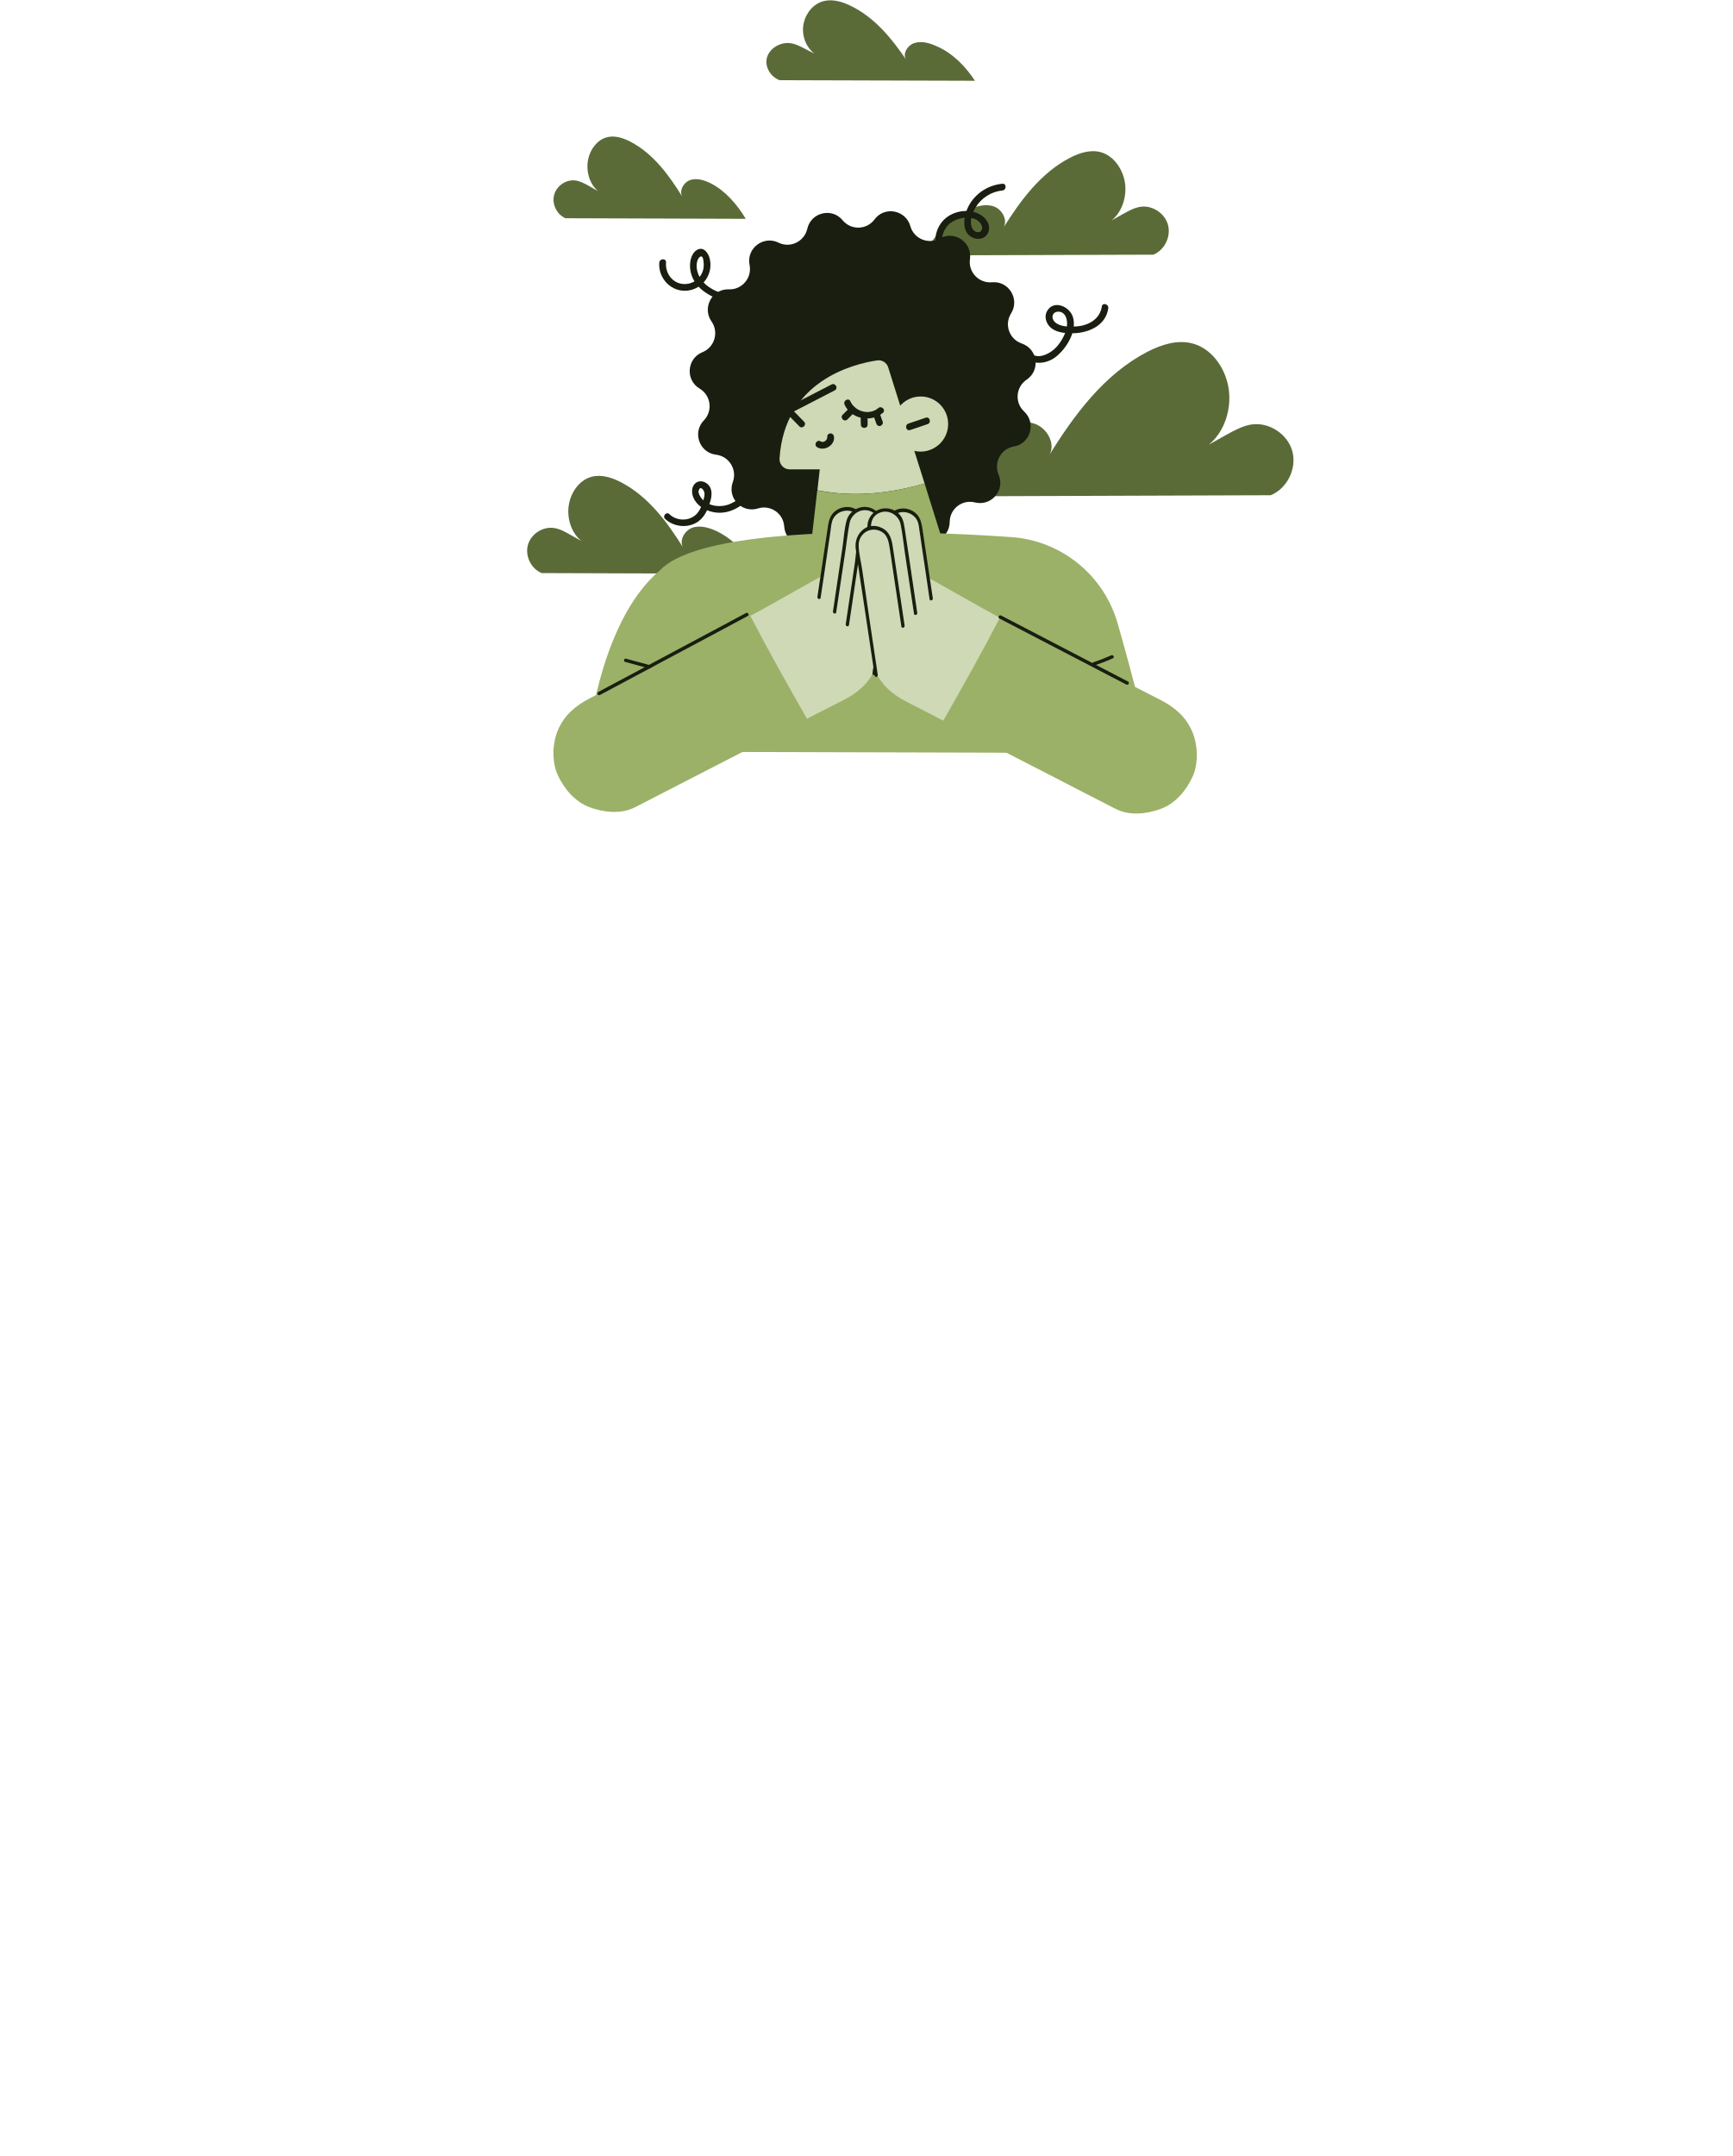
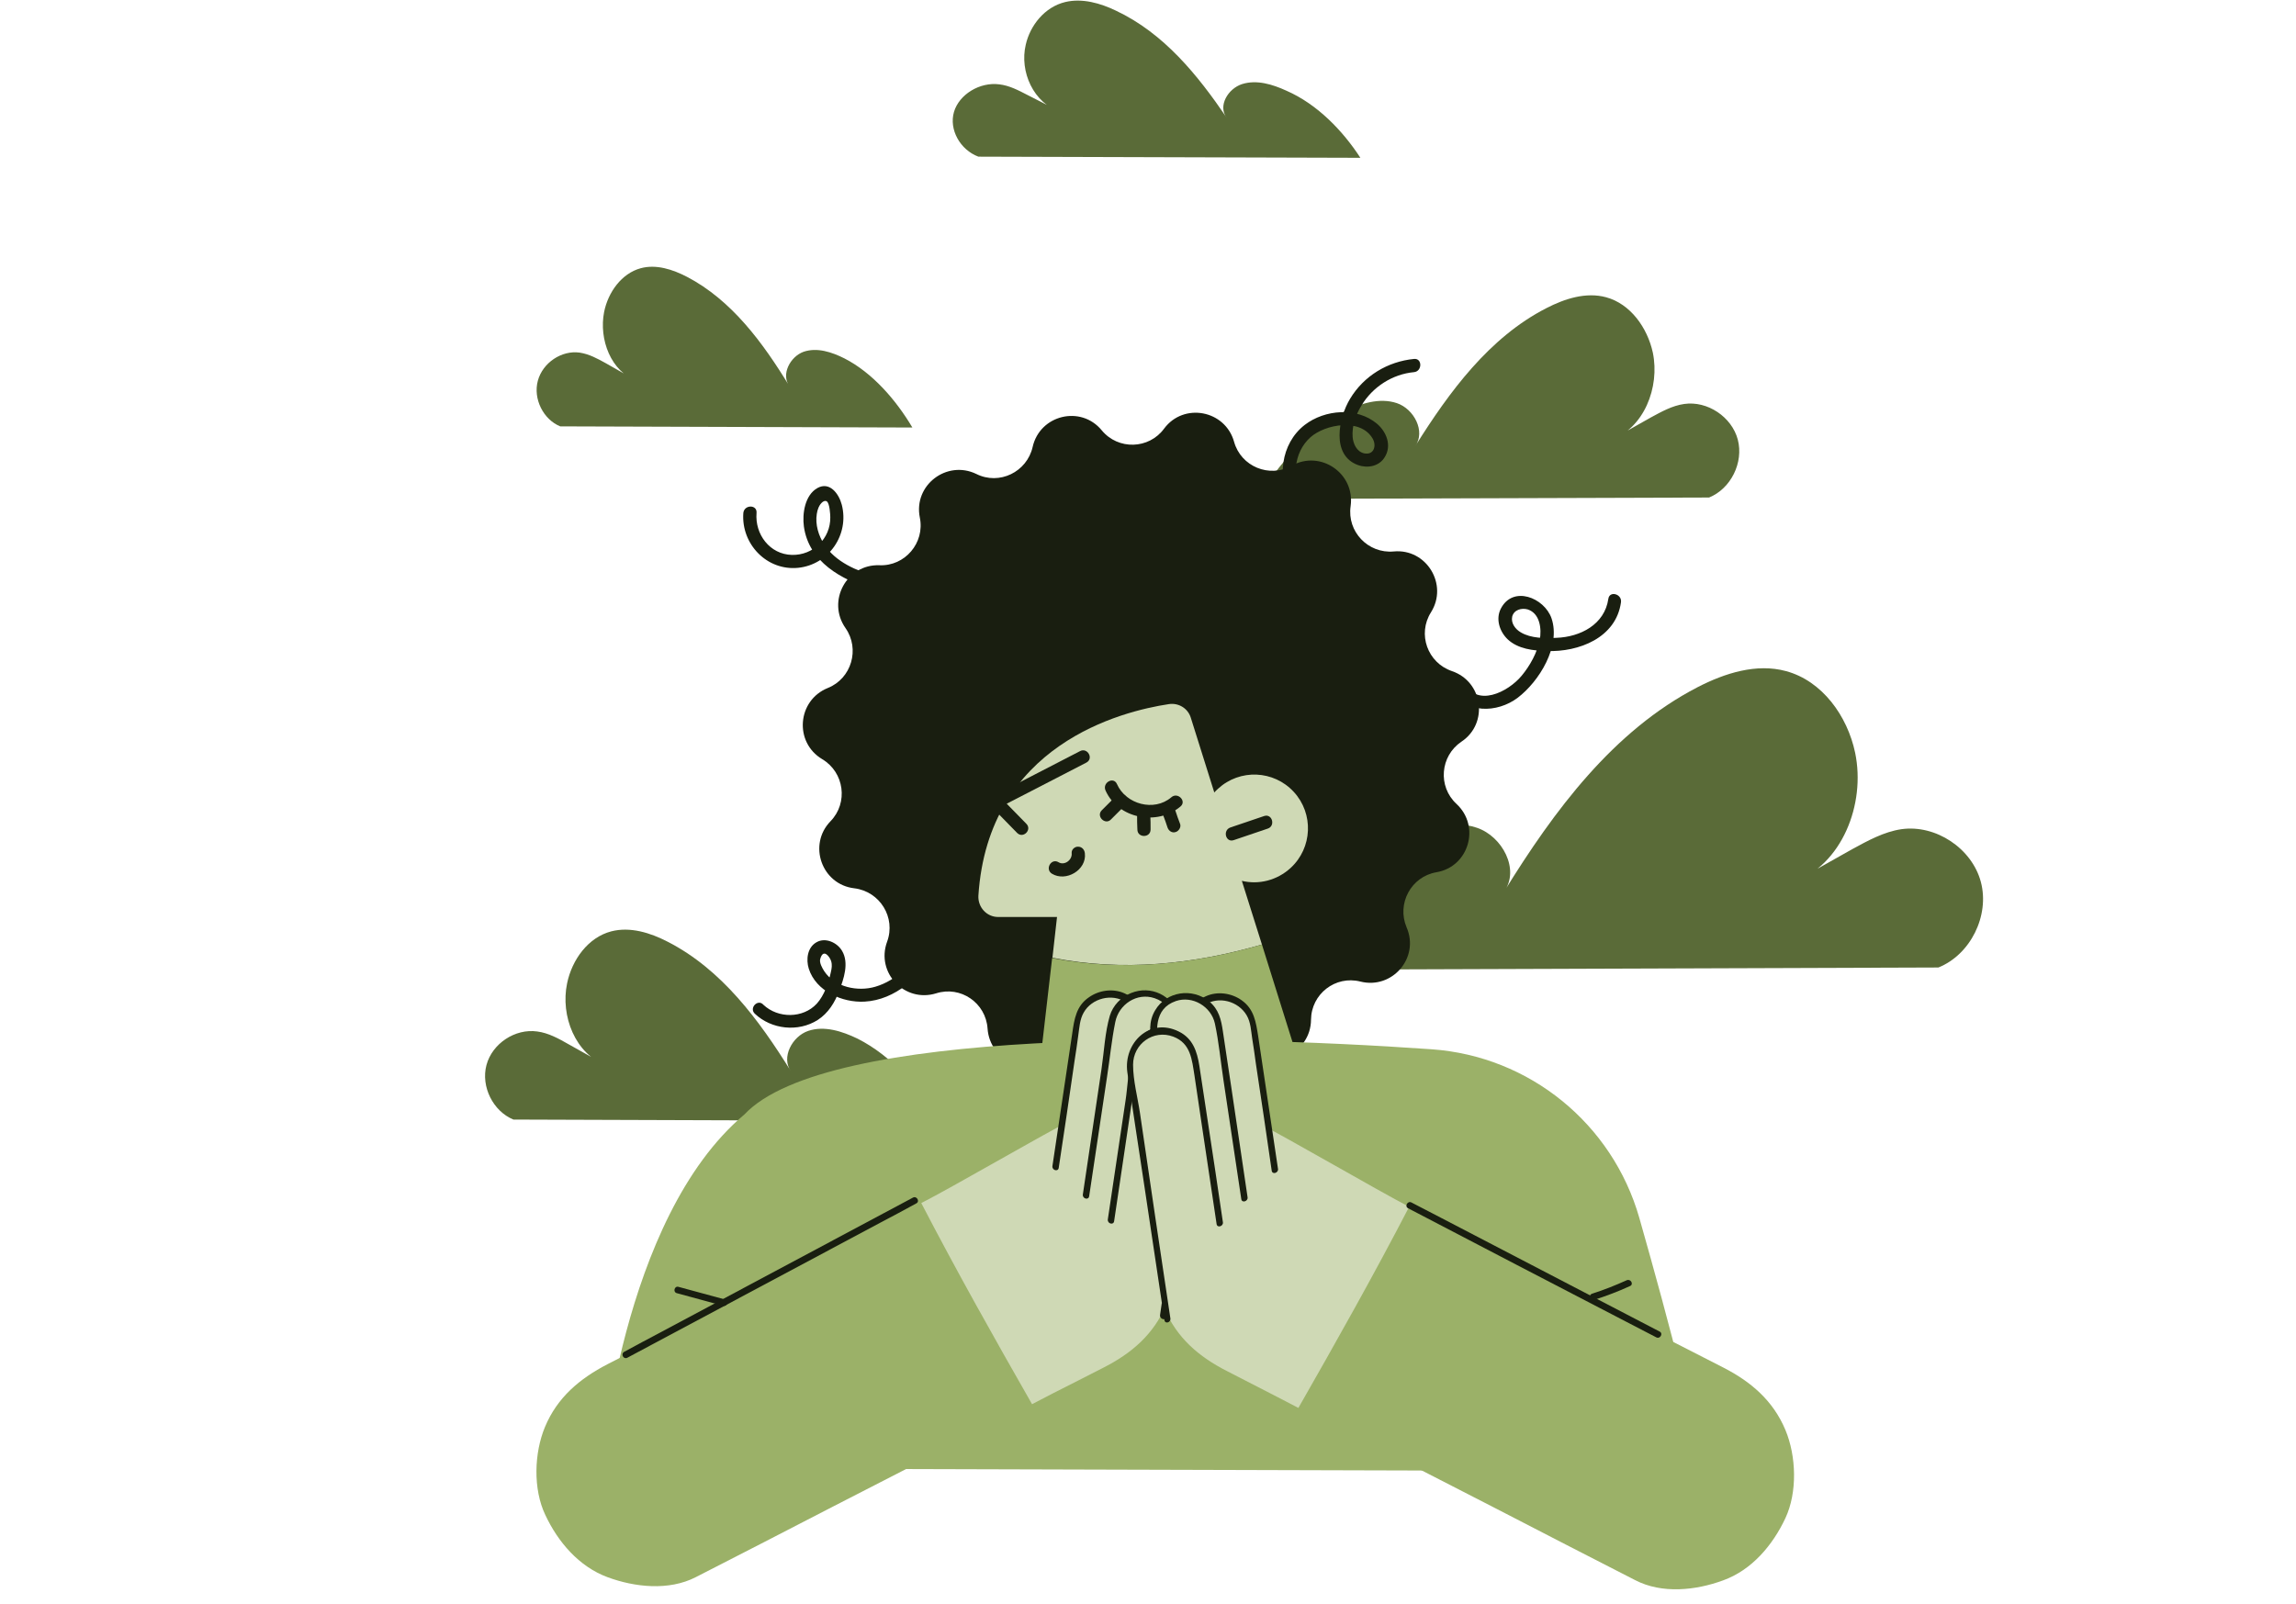
- <svg xmlns="http://www.w3.org/2000/svg" version="1.2" baseProfile="tiny" id="Layer_1" x="0px" y="0px" viewBox="0 0 1180 1468" overflow="visible" xml:space="preserve">
-   <path fill="#5A6B38" d="M385.2,148.6c-5.9-2.4-9.5-9.6-7.8-15.9c1.7-6.3,8.3-10.7,14.6-9.8c3.3,0.5,6.2,2.1,9.1,3.7  c3.6,2.1,7.3,4.1,10.9,6.2c-9.1-3.2-13.4-14.5-11.5-24.1c1.4-6.9,6.1-13.4,12.7-15.2c5.4-1.5,11.2,0.4,16.2,3  c15.5,8.1,26.4,22.9,35.6,38c-2.9-4,0.3-10.2,5-11.9c4.7-1.6,9.8,0.1,14.2,2.3c9.8,5,18,14.5,23.7,24.1L385.2,148.6z" />
-   <path fill="#5A6B38" d="M785.5,173.4c7.6-3.1,12.1-12.2,10-20.2c-2.1-7.9-10.6-13.6-18.7-12.4c-4.2,0.6-7.9,2.7-11.6,4.7  c-4.7,2.6-9.3,5.3-14,7.9c11.6-4.1,17.2-18.4,14.7-30.5c-1.9-8.7-7.8-17-16.3-19.3c-7-1.9-14.4,0.5-20.8,3.8  c-19.9,10.2-33.8,29.1-45.7,48.1c3.7-5.1-0.4-13-6.4-15c-6-2-12.6,0.1-18.2,2.9c-12.6,6.3-23.1,18.4-30.4,30.5L785.5,173.4z" />
-   <path fill="#5A6B38" d="M368.9,390.2c-7.1-2.9-11.4-11.5-9.4-19c2-7.5,10-12.8,17.7-11.7c3.9,0.5,7.5,2.5,11,4.5  c4.4,2.5,8.8,4.9,13.2,7.4c-10.9-3.9-16.2-17.3-13.8-28.7c1.7-8.2,7.3-16,15.4-18.1c6.6-1.7,13.6,0.5,19.6,3.6  c18.8,9.6,31.9,27.3,43,45.2c-3.5-4.8,0.4-12.2,6-14.1c5.6-1.9,11.8,0.1,17.2,2.7c11.9,6,21.8,17.3,28.6,28.7L368.9,390.2z" />
-   <path fill="#5A6B38" d="M865.4,337.2c11.2-4.5,17.9-18.1,14.8-29.8c-3.1-11.7-15.7-20.1-27.7-18.4c-6.1,0.9-11.7,4-17.2,7  c-6.9,3.9-13.7,7.7-20.6,11.6c17.1-6.1,25.4-27.3,21.7-45.2c-2.7-12.9-11.5-25.1-24.1-28.5c-10.3-2.8-21.3,0.7-30.8,5.6  c-29.4,15.2-50,43-67.4,71.2c5.5-7.6-0.6-19.2-9.5-22.2c-8.8-3-18.6,0.1-26.9,4.3c-18.6,9.4-34.1,27.2-44.8,45.2L865.4,337.2z" />
-   <path fill="#191E10" d="M620,154c2.4,8.6,12.3,12.7,20.1,8.3c10-5.6,22.1,2.7,20.5,14.1c-1.3,8.9,6.1,16.6,15,15.8  c11.4-1.1,19.1,11.5,13,21.2c-4.8,7.6-1.2,17.6,7.3,20.5c10.9,3.7,12.8,18.3,3.3,24.6c-7.4,5-8.3,15.6-1.7,21.7  c8.4,7.8,4.3,21.9-7,23.8c-8.8,1.5-13.9,10.9-10.4,19.2c4.6,10.6-5,21.7-16.1,18.9c-8.7-2.2-17.1,4.3-17.2,13.3  c-0.1,11.5-13.4,17.9-22.4,10.7c-7-5.5-17.4-3-21.1,5.1c-4.8,10.5-19.5,10.9-24.8,0.7c-4.2-7.9-14.7-9.9-21.4-3.9  c-8.6,7.6-22.2,2-23-9.5c-0.6-9-9.4-15-17.9-12.3c-11,3.4-21.1-7.2-17.1-18c3.1-8.4-2.5-17.5-11.4-18.6  c-11.4-1.3-16.3-15.2-8.3-23.4c6.2-6.4,4.8-17-2.9-21.6c-9.9-5.9-8.7-20.5,1.9-24.8c8.3-3.3,11.3-13.6,6.2-20.9  c-6.6-9.4,0.4-22.3,11.8-21.9c8.9,0.4,15.9-7.8,14.1-16.6c-2.3-11.3,9.4-20.2,19.7-15.2c8,4,17.6-0.7,19.6-9.4  c2.5-11.2,16.8-14.7,24.1-5.8c5.7,6.9,16.4,6.6,21.7-0.6C602.4,140.2,616.9,142.9,620,154z" />
-   <path fill="#9BB168" d="M761.2,424.5c-9.4-32.9-38.3-56.4-72.4-58.8c-78-5.5-211.1-7.5-239.4,22.7c-9.2,9.9,9.6-8.1,0,0  c-43.2,36.3-50,124.3-50,124.3l101-0.7l281.3,0.8C783.3,504.8,771.6,461.1,761.2,424.5z" />
-   <path fill="#CFD9B5" d="M629.7,329.2l-7-22.2c5.8,1.4,12.2-0.1,17-4.5c7.6-7,8.1-18.9,1.1-26.5c-7-7.6-18.8-8.1-26.4-1.1  c-0.5,0.4-0.9,0.9-1.3,1.3l-8.2-26.1c-1-3.2-4.2-5.2-7.6-4.7c-16.6,2.5-63,14.1-66.4,66.8c-0.2,4,2.9,7.4,6.9,7.4l20.5,0l-1.6,14.2  C581.3,338.7,605.8,336.1,629.7,329.2z" />
-   <path fill="#9BB168" d="M629.7,329.2c-23.8,6.9-48.4,9.5-73.1,4.7l-4.9,42.5c-2.5,21.4,10,42.1,30.4,49.1c1,0.3,1.9,0.6,2.9,0.9  c35.3,10.3,67.7-23.7,56.7-58.9L629.7,329.2z" />
-   <path fill="#191E10" d="M566.3,261.8c-10.1,5.2-20.3,10.5-30.4,15.7c-1.3,0.7-1.5,2.6-0.5,3.6c3,3.1,6,6.1,9,9.2  c2.1,2.1,5.3-1.1,3.2-3.2c-3-3.1-6-6.1-9-9.2c-0.1,1.2-0.3,2.4-0.5,3.6c10.1-5.2,20.3-10.5,30.4-15.7  C571.2,264.4,568.9,260.4,566.3,261.8z" />
-   <path fill="#191E10" d="M563.4,297.3c0.3,2.4-2.5,4.5-4.6,3.2c-2.5-1.5-4.8,2.4-2.3,4c4.9,3,12.2-1.3,11.5-7.1  c-0.1-1.2-1-2.3-2.3-2.3C564.6,295,563.3,296,563.4,297.3z" />
-   <path fill="#191E10" d="M630.5,284.4c-3.9,1.3-7.9,2.7-11.8,4c-2.8,1-1.6,5.4,1.2,4.4c3.9-1.3,7.9-2.7,11.8-4  C634.5,287.9,633.3,283.5,630.5,284.4z" />
-   <path fill="#191E10" d="M575.2,275.5c4.4,9.9,18,12.4,26.1,5.6c2.3-1.9-1-5.2-3.2-3.2c-6,5.1-15.8,2.4-18.9-4.6  C578,270.5,574,272.8,575.2,275.5z" />
-   <path fill="#191E10" d="M579,277.3c-1.7,1.7-3.4,3.4-5.1,5.1c-2.1,2.1,1.2,5.3,3.2,3.2c1.7-1.7,3.4-3.4,5.1-5.1  C584.3,278.5,581.1,275.3,579,277.3z" />
-   <path fill="#191E10" d="M586.2,284c0,1.7,0,3.4,0.1,5.1c0,3,4.6,3,4.6,0c0-1.7,0-3.4-0.1-5.1C590.7,281,586.1,281,586.2,284z" />
-   <path fill="#191E10" d="M595.2,283.9c0.6,1.5,1.1,3,1.6,4.5c0.4,1.2,1.6,2,2.8,1.6c1.1-0.3,2-1.7,1.6-2.8c-0.6-1.5-1.1-3-1.6-4.5  c-0.4-1.2-1.6-2-2.8-1.6C595.7,281.4,594.8,282.8,595.2,283.9z" />
-   <path fill="#191E10" d="M611,452.3c0,4.4-3.6,8-8,8c-4.4,0-8-3.6-8-8c0-4.4,3.6-8,8-8S611,447.9,611,452.3z" />
-   <path fill="#9BB168" d="M495.8,427.2c-25.5,13.1-51,26.2-76.6,39.3c-5.9,3-11.7,6-17.6,9c-9.6,5-17.4,11.5-21.7,21.8  c-3.8,9.1-4.2,21.7,0.1,30.7c4.4,9.4,11.7,18,21.7,21.7c9.5,3.5,21.3,4.8,30.7,0c16-8.2,32-16.4,48-24.7c23-11.8,46-23.6,69-35.5  c-13.2-23.2-26.2-46.4-38.6-70.1C505.9,422,500.8,424.6,495.8,427.2z" />
-   <path fill="#CFD9B5" d="M574.6,476.6c9.6-4.9,17.4-11.5,21.7-21.8c3.8-9.1,4.2-21.7,0-30.7c-4.4-9.4-11.7-18-21.7-21.7  c-9.5-3.5-1.2-17.2-10.6-12.4c-11,5.6-42,23.7-53,29.3c12.3,23.7,25.4,47,38.6,70.1c2.5-1.3,5-2.6,7.5-3.9  C562.9,482.6,568.7,479.6,574.6,476.6z" />
-   <path fill="#CFD9B5" d="M578.9,420.6c3-20.3,6.1-40.7,9.1-61c0.9-5.9-3.4-12.4-9.5-13.1c-6.1-0.7-12.1,3.2-13.1,9.6  c-3,20.3-6.1,40.7-9.1,61c-0.9,5.9,3.4,12.4,9.5,13.1C571.9,430.8,577.9,426.9,578.9,420.6z" />
-   <path fill="#191E10" d="M580,420.9c2.3-15.4,4.6-30.8,6.9-46.1c1.4-9.1,6.2-23.5-5.1-28.6c-4-1.8-8.9-1.1-12.4,1.4  c-4.4,3-5.1,7.6-5.8,12.6c-2.3,15.4-4.6,30.8-6.9,46.2c-0.2,1.5,2,2.1,2.2,0.6c1.9-12.4,3.7-24.8,5.5-37.2c0.5-3,0.9-6,1.3-8.9  c0.4-2.7,0.5-5.6,1.9-8c2.8-5,9.9-6.8,14.7-3.6c5.7,3.9,4.5,10.2,3.7,16c-0.9,5.9-1.8,11.9-2.7,17.9c-1.9,12.4-3.7,24.8-5.5,37.2  C577.6,421.7,579.8,422.3,580,420.9z" />
-   <path fill="#CFD9B5" d="M584.4,459.2c5.2-33.2,10.4-66.4,15.5-99.5c0.9-5.9-3.3-12.5-9.5-13.2c-6.1-0.7-12.2,3.1-13.2,9.5  c-5.2,33.2-10.4,66.4-15.5,99.5c-0.9,5.9,3.3,12.5,9.5,13.2C577.3,469.4,583.4,465.5,584.4,459.2z" />
-   <path fill="#191E10" d="M591.3,426.4c1.9-12.8,3.8-25.7,5.7-38.5c1-6.4,1.9-12.8,2.9-19.3c0.7-4.6,2.3-9.8,0.9-14.4  c-2.2-7.3-9.8-10.9-16.7-8.1c-3.5,1.4-6.3,4.3-7.4,7.9c-1.7,5.8-2,12.5-2.9,18.6c-2.2,14.6-4.3,29.1-6.5,43.7  c-0.2,1.5,2,2.1,2.2,0.6c2.1-13.8,4.1-27.6,6.2-41.4c1-6.4,1.6-12.9,2.9-19.3c1.2-6.1,7.5-10.4,13.7-8.3c7.4,2.5,6.9,10.2,6,16.4  c-1,6.7-2,13.3-3,20c-2.1,13.8-4.1,27.6-6.2,41.5C588.8,427.2,591,427.8,591.3,426.4z" />
-   <path fill="#CFD9B5" d="M585.6,367.9c-3.7,24.7-7.4,49.4-11,74.2c-0.9,5.9,3.4,12.4,9.5,13.1c6.1,0.7,12.1-3.2,13.1-9.6  c3.7-24.7,7.4-49.4,11-74.2c0.9-5.9-3.4-12.4-9.5-13.1C592.6,357.7,586.6,361.6,585.6,367.9z" />
-   <path fill="#191E10" d="M596.4,459c4.1-27.4,8.1-54.7,12.2-82.1c0.8-5.1,1.7-10-1.5-14.5c-2.9-4.2-7.8-6-12.7-4.9  c-11.6,2.5-10.8,16.7-12.2,25.9c-2.1,13.9-4.1,27.7-6.2,41.6c-0.2,1.5,2,2.1,2.2,0.6c1.5-10.3,3.1-20.7,4.6-31  c0.8-5.6,1.7-11.3,2.5-16.9c0.7-4.6,0.6-10.9,3.7-14.5c4.7-5.4,13.4-4.8,16.9,1.6c2.7,5.1,0.4,12.1-0.4,17.4  c-1.8,12.3-3.7,24.6-5.5,36.9c-2,13.1-3.9,26.1-5.8,39.2C594,459.8,596.2,460.4,596.4,459z" />
-   <path fill="#9BB168" d="M696.2,428.3c25.5,13.1,51,26.2,76.6,39.3c5.9,3,11.7,6,17.6,9c9.6,4.9,17.4,11.5,21.7,21.8  c3.8,9.1,4.2,21.7,0,30.7c-4.4,9.4-11.7,18.1-21.7,21.7c-9.5,3.5-21.3,4.8-30.7-0.1c-16-8.2-32-16.4-48-24.7  c-23-11.8-46-23.6-69-35.5c13.2-23.2,26.2-46.4,38.6-70.1C686.2,423.2,691.2,425.8,696.2,428.3z" />
-   <path fill="#CFD9B5" d="M617.4,477.8c-9.6-4.9-17.4-11.5-21.7-21.8c-3.8-9.1-4.2-21.7,0-30.7c4.4-9.4,11.7-18.1,21.7-21.7  c9.5-3.5,1.2-17.2,10.6-12.4c11,5.6,42,23.7,53,29.4c-12.3,23.7-25.4,47-38.6,70.1c-2.5-1.3-5-2.6-7.5-3.9  C629.1,483.8,623.3,480.8,617.4,477.8z" />
-   <path fill="#CFD9B5" d="M613.1,421.7c-3-20.3-6.1-40.7-9.1-61c-0.9-5.9,3.4-12.4,9.5-13.1c6.1-0.7,12.1,3.2,13.1,9.6  c3,20.3,6.1,40.7,9.1,61c0.9,5.9-3.4,12.4-9.5,13.1C620.1,432,614.1,428.1,613.1,421.7z" />
-   <path fill="#191E10" d="M614.2,421.4c-1.9-12.4-3.7-24.8-5.5-37.2c-0.9-5.9-1.8-11.9-2.7-17.9c-0.9-5.9-2.1-12.1,3.7-16  c4.8-3.3,11.8-1.4,14.7,3.6c1.4,2.4,1.5,5.4,1.9,8c0.5,3,0.9,6,1.3,8.9c1.9,12.4,3.7,24.8,5.5,37.2c0.2,1.5,2.4,0.8,2.2-0.6  c-2.3-15.4-4.6-30.8-6.9-46.2c-0.8-5-1.4-9.5-5.8-12.6c-3.5-2.5-8.4-3.2-12.4-1.4c-11.3,5-6.4,19.4-5.1,28.6  c2.3,15.4,4.6,30.8,6.9,46.1C612.2,423.5,614.5,422.9,614.2,421.4z" />
-   <path fill="#CFD9B5" d="M607.6,460.3c-5.2-33.2-10.4-66.4-15.5-99.5c-0.9-5.9,3.3-12.5,9.5-13.2c6.1-0.7,12.2,3.1,13.2,9.5  c5.2,33.2,10.4,66.4,15.5,99.5c0.9,5.9-3.3,12.5-9.5,13.2C614.7,470.5,608.6,466.7,607.6,460.3z" />
-   <path fill="#191E10" d="M602.9,426.9c-2.1-13.8-4.1-27.6-6.2-41.5c-1-6.4-1.9-12.8-2.9-19.3s-1.9-14.5,5.9-17.2  c5.8-2,12.3,1.9,13.6,7.8c1.4,6.5,2,13.2,3,19.8c2.1,13.8,4.1,27.6,6.2,41.4c0.2,1.5,2.4,0.8,2.2-0.6c-1.9-12.8-3.8-25.7-5.7-38.5  c-1-6.4-1.9-12.8-2.9-19.3c-0.6-4.1-1.4-7.7-4.8-10.5c-5.9-4.8-14.9-3.5-18.8,3.1c-2.4,4-1.8,7.9-1.2,12.3c1,6.4,1.9,12.8,2.9,19.3  c2.2,14.6,4.3,29.1,6.5,43.7C600.9,429,603.2,428.4,602.9,426.9z" />
-   <path fill="#CFD9B5" d="M606.4,369.1c3.7,24.7,7.4,49.4,11,74.2c0.9,5.9-3.4,12.4-9.5,13.1c-6.1,0.7-12.1-3.2-13.1-9.6  c-3.7-24.7-7.4-49.4-11-74.2c-0.9-5.9,3.4-12.4,9.5-13.1C599.4,358.9,605.4,362.8,606.4,369.1z" />
-   <path fill="#191E10" d="M597.8,459.5c-3.6-23.8-7.1-47.7-10.6-71.6c-0.8-5.4-2.4-11.3-2.4-16.8c0-7.3,7.1-12.4,14-9.8  c6.1,2.3,6.5,8,7.4,13.6c0.8,5.4,1.6,10.8,2.4,16.2c1.8,11.8,3.5,23.7,5.3,35.5c0.2,1.5,2.4,0.8,2.2-0.6  c-1.8-12.2-3.6-24.4-5.5-36.7c-0.9-5.9-1.8-11.9-2.7-17.8c-0.8-5.1-2.3-9.6-7.2-12c-10.1-5-19.3,4-17.9,14.2c1.9,13.4,4,26.7,6,40.1  c2.3,15.4,4.6,30.7,6.9,46.1C595.8,461.6,598,461,597.8,459.5z" />
-   <path fill="#191E10" d="M408.6,473.2c29.4-15.7,58.8-31.4,88.2-47.1c4.2-2.2,8.3-4.4,12.5-6.7c1.3-0.7,0.1-2.7-1.2-2  c-29.4,15.7-58.8,31.4-88.2,47.1c-4.2,2.2-8.3,4.4-12.5,6.7C406.2,472,407.3,473.9,408.6,473.2z" />
-   <path fill="#191E10" d="M768.3,464.1c-25.3-13.2-50.6-26.3-75.9-39.5c-3.5-1.8-7.1-3.7-10.6-5.5c-1.3-0.7-2.5,1.3-1.2,2  c25.3,13.2,50.6,26.4,75.9,39.5c3.5,1.8,7.1,3.7,10.6,5.5C768.4,466.8,769.6,464.8,768.3,464.1z" />
-   <path fill="#191E10" d="M425.8,450.7c5.4,1.5,10.8,2.9,16.2,4.4c1.4,0.4,2-1.8,0.6-2.2c-5.4-1.5-10.8-2.9-16.2-4.4  C425,448.1,424.4,450.3,425.8,450.7z" />
-   <path fill="#191E10" d="M745.3,453.1c4.3-1.4,8.6-3,12.7-4.9c1.3-0.6,0.2-2.6-1.2-2c-4,1.8-8,3.4-12.1,4.7  C743.3,451.4,743.9,453.6,745.3,453.1z" />
-   <path fill="#191E10" d="M696,239.9c4.2,9.2,15.8,8.6,22.8,3.3c7.5-5.7,15.1-18,11.8-27.7c-2.5-7.2-13.5-11.6-17.7-3.3  c-1.8,3.6-0.4,7.9,2.4,10.6c3.6,3.4,9,4,13.7,4.1c11.1,0.4,24.1-4.6,25.8-17c0.4-2.9-4-4.1-4.4-1.2c-1.3,9-9.8,13.3-18.1,13.6  c-4,0.2-8.9,0.2-12.4-1.9c-1.9-1.1-3.5-3.2-3-5.5c0.6-2.4,3.3-3.1,5.4-2.5c4.3,1.4,4.9,6.8,4.2,10.6c-0.9,4.5-3.4,9-6.3,12.5  c-4.7,5.7-15.9,11.4-20.2,2C698.7,234.9,694.7,237.2,696,239.9z" />
-   <path fill="#191E10" d="M449,178.8c-0.8,10.8,8.2,20.2,19.1,19.1c10.7-1.1,17.9-11.6,15.2-22c-1-3.8-4.2-8.2-8.5-5.8  c-4.4,2.5-5.3,9-4.7,13.4c1.7,12.3,13.1,18.6,23.9,21.8c2.8,0.9,4-3.6,1.2-4.4c-6.8-2-14-5-18-11.1c-2-3.1-3.2-7-2.6-10.7  c0.1-0.7,0.3-1.5,0.6-2.2c0.3-0.8,1.6-2.8,2.8-2.2c1.1,0.5,1.3,4.8,1.3,5.6c0.1,7.4-6,13.3-13.4,13.1c-7.7-0.2-12.9-7.2-12.3-14.6  C453.9,175.8,449.3,175.8,449,178.8z" />
-   <path fill="#191E10" d="M453,353.3c5.8,5.5,15.1,6.5,21.9,2.2c3.7-2.4,6-6.1,7.5-10.2c1.6-4.1,3.5-9.7,1-13.9  c-1.7-2.9-5.8-4.8-8.9-3c-3.2,1.8-3.7,6-2.7,9.2c2.5,7.9,11.7,11.9,19.4,11.5c11-0.6,19.3-8.9,25.2-17.4c1.7-2.4-2.3-4.7-4-2.3  c-4.3,6.2-9.9,12.3-17.4,14.5c-6.1,1.8-14.1,0.2-17.8-5.4c-0.7-1.1-1.8-3-1.4-4.3c1.1-3.9,3.4-0.6,3.8,0.8c0.4,1.3,0.2,2.5-0.1,3.8  c-0.8,3.8-2.3,8.1-4.9,11c-4.8,5.2-13.5,5.2-18.6,0.4C454.1,348,450.9,351.3,453,353.3z" />
-   <path fill="#191E10" d="M644.2,173.6c-4.2-6.6-3.6-15.8,2.4-21.2c5.2-4.6,17.5-6.8,21.7,0.5c1.4,2.5,0.4,5.8-3,5.1  c-2.6-0.6-3.8-3.3-4-5.7c-0.3-3.8,1.1-7.8,3.1-11c3.9-6.5,10.8-10.9,18.3-11.6c2.9-0.3,2.9-4.9,0-4.6c-9.2,0.9-17.5,5.9-22.3,13.9  c-4,6.6-6.7,19.7,2.8,23.1c3.4,1.2,7.4,0.4,9.3-2.8c2.5-4,0.6-8.8-2.7-11.6c-7-5.9-18.2-5-25.2,0.4c-8.4,6.5-9.9,19-4.4,27.8  C641.8,178.4,645.7,176.1,644.2,173.6z" />
-   <path fill="#5A6B38" d="M530.9,54.6c-6.4-2.4-10.3-9.5-8.5-15.6c1.8-6.1,9-10.5,15.8-9.6c3.5,0.4,6.7,2.1,9.8,3.7  c3.9,2,7.9,4,11.8,6.1c-9.8-3.2-14.6-14.3-12.4-23.6c1.5-6.7,6.6-13.2,13.8-14.9c5.9-1.4,12.2,0.4,17.6,3  c16.8,7.9,28.6,22.6,38.6,37.3c-3.1-4,0.4-10.1,5.4-11.7c5.1-1.6,10.6,0.1,15.4,2.3C649,36.3,657.9,45.6,664,55L530.9,54.6z" />
+ <svg xmlns="http://www.w3.org/2000/svg" version="1.2" baseProfile="tiny" id="Layer_2" x="0px" y="0px" viewBox="0 0 800 559" overflow="visible" xml:space="preserve">
+   <path fill="#5A6B38" d="M195.2,148.6c-5.9-2.4-9.5-9.6-7.8-15.9c1.7-6.3,8.3-10.7,14.6-9.8c3.3,0.5,6.2,2.1,9.1,3.7  c3.6,2.1,7.3,4.1,10.9,6.2c-9.1-3.2-13.4-14.5-11.5-24.1c1.4-6.9,6.1-13.4,12.7-15.2c5.4-1.5,11.2,0.4,16.2,3  c15.5,8.1,26.4,22.9,35.6,38c-2.9-4,0.3-10.2,5-11.9c4.7-1.6,9.8,0.1,14.2,2.3c9.8,5,18,14.5,23.7,24.1L195.2,148.6z" />
+   <path fill="#5A6B38" d="M595.5,173.4c7.6-3.1,12.1-12.2,10-20.2c-2.1-7.9-10.6-13.6-18.7-12.4c-4.2,0.6-7.9,2.7-11.6,4.7  c-4.7,2.6-9.3,5.3-14,7.9c11.6-4.1,17.2-18.4,14.7-30.5c-1.9-8.7-7.8-17-16.3-19.3c-7-1.9-14.4,0.5-20.8,3.8  c-19.9,10.2-33.8,29.1-45.7,48.1c3.7-5.1-0.4-13-6.4-15s-12.6,0.1-18.2,2.9c-12.6,6.3-23.1,18.4-30.4,30.5L595.5,173.4z" />
+   <path fill="#5A6B38" d="M178.9,390.2c-7.1-2.9-11.4-11.5-9.4-19s10-12.8,17.7-11.7c3.9,0.5,7.5,2.5,11,4.5c4.4,2.5,8.8,4.9,13.2,7.4  c-10.9-3.9-16.2-17.3-13.8-28.7c1.7-8.2,7.3-16,15.4-18.1c6.6-1.7,13.6,0.5,19.6,3.6c18.8,9.6,31.9,27.3,43,45.2  c-3.5-4.8,0.4-12.2,6-14.1s11.8,0.1,17.2,2.7c11.9,6,21.8,17.3,28.6,28.7L178.9,390.2z" />
+   <path fill="#5A6B38" d="M675.4,337.2c11.2-4.5,17.9-18.1,14.8-29.8c-3.1-11.7-15.7-20.1-27.7-18.4c-6.1,0.9-11.7,4-17.2,7  c-6.9,3.9-13.7,7.7-20.6,11.6c17.1-6.1,25.4-27.3,21.7-45.2c-2.7-12.9-11.5-25.1-24.1-28.5c-10.3-2.8-21.3,0.7-30.8,5.6  c-29.4,15.2-50,43-67.4,71.2c5.5-7.6-0.6-19.2-9.5-22.2c-8.8-3-18.6,0.1-26.9,4.3c-18.6,9.4-34.1,27.2-44.8,45.2L675.4,337.2z" />
+   <path fill="#191E10" d="M430,154c2.4,8.6,12.3,12.7,20.1,8.3c10-5.6,22.1,2.7,20.5,14.1c-1.3,8.9,6.1,16.6,15,15.8  c11.4-1.1,19.1,11.5,13,21.2c-4.8,7.6-1.2,17.6,7.3,20.5c10.9,3.7,12.8,18.3,3.3,24.6c-7.4,5-8.3,15.6-1.7,21.7  c8.4,7.8,4.3,21.9-7,23.8c-8.8,1.5-13.9,10.9-10.4,19.2c4.6,10.6-5,21.7-16.1,18.9c-8.7-2.2-17.1,4.3-17.2,13.3  c-0.1,11.5-13.4,17.9-22.4,10.7c-7-5.5-17.4-3-21.1,5.1c-4.8,10.5-19.5,10.9-24.8,0.7c-4.2-7.9-14.7-9.9-21.4-3.9  c-8.6,7.6-22.2,2-23-9.5c-0.6-9-9.4-15-17.9-12.3c-11,3.4-21.1-7.2-17.1-18c3.1-8.4-2.5-17.5-11.4-18.6  c-11.4-1.3-16.3-15.2-8.3-23.4c6.2-6.4,4.8-17-2.9-21.6c-9.9-5.9-8.7-20.5,1.9-24.8c8.3-3.3,11.3-13.6,6.2-20.9  c-6.6-9.4,0.4-22.3,11.8-21.9c8.9,0.4,15.9-7.8,14.1-16.6c-2.3-11.3,9.4-20.2,19.7-15.2c8,4,17.6-0.7,19.6-9.4  c2.5-11.2,16.8-14.7,24.1-5.8c5.7,6.9,16.4,6.6,21.7-0.6C412.4,140.2,426.9,142.9,430,154z" />
+   <path fill="#9BB168" d="M571.2,424.5c-9.4-32.9-38.3-56.4-72.4-58.8c-78-5.5-211.1-7.5-239.4,22.7c-9.2,9.9,9.6-8.1,0,0  c-43.2,36.3-50,124.3-50,124.3l101-0.7l281.3,0.8C593.3,504.8,581.6,461.1,571.2,424.5z" />
+   <path fill="#CFD9B5" d="M439.7,329.2l-7-22.2c5.8,1.4,12.2-0.1,17-4.5c7.6-7,8.1-18.9,1.1-26.5s-18.8-8.1-26.4-1.1  c-0.5,0.4-0.9,0.9-1.3,1.3l-8.2-26.1c-1-3.2-4.2-5.2-7.6-4.7c-16.6,2.5-63,14.1-66.4,66.8c-0.2,4,2.9,7.4,6.9,7.4h20.5l-1.6,14.2  C391.3,338.7,415.8,336.1,439.7,329.2z" />
+   <path fill="#9BB168" d="M439.7,329.2c-23.8,6.9-48.4,9.5-73.1,4.7l-4.9,42.5c-2.5,21.4,10,42.1,30.4,49.1c1,0.3,1.9,0.6,2.9,0.9  c35.3,10.3,67.7-23.7,56.7-58.9L439.7,329.2z" />
+   <path fill="#191E10" d="M376.3,261.8c-10.1,5.2-20.3,10.5-30.4,15.7c-1.3,0.7-1.5,2.6-0.5,3.6c3,3.1,6,6.1,9,9.2  c2.1,2.1,5.3-1.1,3.2-3.2c-3-3.1-6-6.1-9-9.2c-0.1,1.2-0.3,2.4-0.5,3.6c10.1-5.2,20.3-10.5,30.4-15.7  C381.2,264.4,378.9,260.4,376.3,261.8z" />
+   <path fill="#191E10" d="M373.4,297.3c0.3,2.4-2.5,4.5-4.6,3.2c-2.5-1.5-4.8,2.4-2.3,4c4.9,3,12.2-1.3,11.5-7.1  c-0.1-1.2-1-2.3-2.3-2.3C374.6,295,373.3,296,373.4,297.3z" />
+   <path fill="#191E10" d="M440.5,284.4c-3.9,1.3-7.9,2.7-11.8,4c-2.8,1-1.6,5.4,1.2,4.4c3.9-1.3,7.9-2.7,11.8-4  C444.5,287.9,443.3,283.5,440.5,284.4z" />
+   <path fill="#191E10" d="M385.2,275.5c4.4,9.9,18,12.4,26.1,5.6c2.3-1.9-1-5.2-3.2-3.2c-6,5.1-15.8,2.4-18.9-4.6  C388,270.5,384,272.8,385.2,275.5z" />
+   <path fill="#191E10" d="M389,277.3c-1.7,1.7-3.4,3.4-5.1,5.1c-2.1,2.1,1.2,5.3,3.2,3.2c1.7-1.7,3.4-3.4,5.1-5.1  C394.3,278.5,391.1,275.3,389,277.3z" />
+   <path fill="#191E10" d="M396.2,284c0,1.7,0,3.4,0.1,5.1c0,3,4.6,3,4.6,0c0-1.7,0-3.4-0.1-5.1C400.7,281,396.1,281,396.2,284z" />
+   <path fill="#191E10" d="M405.2,283.9c0.6,1.5,1.1,3,1.6,4.5c0.4,1.2,1.6,2,2.8,1.6c1.1-0.3,2-1.7,1.6-2.8c-0.6-1.5-1.1-3-1.6-4.5  c-0.4-1.2-1.6-2-2.8-1.6C405.7,281.4,404.8,282.8,405.2,283.9z" />
+   <path fill="#191E10" d="M421,452.3c0,4.4-3.6,8-8,8s-8-3.6-8-8s3.6-8,8-8S421,447.9,421,452.3z" />
+   <path fill="#9BB168" d="M305.8,427.2c-25.5,13.1-51,26.2-76.6,39.3c-5.9,3-11.7,6-17.6,9c-9.6,5-17.4,11.5-21.7,21.8  c-3.8,9.1-4.2,21.7,0.1,30.7c4.4,9.4,11.7,18,21.7,21.7c9.5,3.5,21.3,4.8,30.7,0c16-8.2,32-16.4,48-24.7c23-11.8,46-23.6,69-35.5  c-13.2-23.2-26.2-46.4-38.6-70.1C315.9,422,310.8,424.6,305.8,427.2z" />
+   <path fill="#CFD9B5" d="M384.6,476.6c9.6-4.9,17.4-11.5,21.7-21.8c3.8-9.1,4.2-21.7,0-30.7c-4.4-9.4-11.7-18-21.7-21.7  c-9.5-3.5-1.2-17.2-10.6-12.4c-11,5.6-42,23.7-53,29.3c12.3,23.7,25.4,47,38.6,70.1c2.5-1.3,5-2.6,7.5-3.9  C372.9,482.6,378.7,479.6,384.6,476.6z" />
+   <path fill="#CFD9B5" d="M388.9,420.6c3-20.3,6.1-40.7,9.1-61c0.9-5.9-3.4-12.4-9.5-13.1s-12.1,3.2-13.1,9.6c-3,20.3-6.1,40.7-9.1,61  c-0.9,5.9,3.4,12.4,9.5,13.1C381.9,430.8,387.9,426.9,388.9,420.6z" />
+   <path fill="#191E10" d="M390,420.9c2.3-15.4,4.6-30.8,6.9-46.1c1.4-9.1,6.2-23.5-5.1-28.6c-4-1.8-8.9-1.1-12.4,1.4  c-4.4,3-5.1,7.6-5.8,12.6c-2.3,15.4-4.6,30.8-6.9,46.2c-0.2,1.5,2,2.1,2.2,0.6c1.9-12.4,3.7-24.8,5.5-37.2c0.5-3,0.9-6,1.3-8.9  c0.4-2.7,0.5-5.6,1.9-8c2.8-5,9.9-6.8,14.7-3.6c5.7,3.9,4.5,10.2,3.7,16c-0.9,5.9-1.8,11.9-2.7,17.9c-1.9,12.4-3.7,24.8-5.5,37.2  C387.6,421.7,389.8,422.3,390,420.9z" />
+   <path fill="#CFD9B5" d="M394.4,459.2c5.2-33.2,10.4-66.4,15.5-99.5c0.9-5.9-3.3-12.5-9.5-13.2c-6.1-0.7-12.2,3.1-13.2,9.5  c-5.2,33.2-10.4,66.4-15.5,99.5c-0.9,5.9,3.3,12.5,9.5,13.2C387.3,469.4,393.4,465.5,394.4,459.2z" />
+   <path fill="#191E10" d="M401.3,426.4c1.9-12.8,3.8-25.7,5.7-38.5c1-6.4,1.9-12.8,2.9-19.3c0.7-4.6,2.3-9.8,0.9-14.4  c-2.2-7.3-9.8-10.9-16.7-8.1c-3.5,1.4-6.3,4.3-7.4,7.9c-1.7,5.8-2,12.5-2.9,18.6c-2.2,14.6-4.3,29.1-6.5,43.7  c-0.2,1.5,2,2.1,2.2,0.6c2.1-13.8,4.1-27.6,6.2-41.4c1-6.4,1.6-12.9,2.9-19.3c1.2-6.1,7.5-10.4,13.7-8.3c7.4,2.5,6.9,10.2,6,16.4  c-1,6.7-2,13.3-3,20c-2.1,13.8-4.1,27.6-6.2,41.5C398.8,427.2,401,427.8,401.3,426.4z" />
+   <path fill="#CFD9B5" d="M395.6,367.9c-3.7,24.7-7.4,49.4-11,74.2c-0.9,5.9,3.4,12.4,9.5,13.1s12.1-3.2,13.1-9.6  c3.7-24.7,7.4-49.4,11-74.2c0.9-5.9-3.4-12.4-9.5-13.1C402.6,357.7,396.6,361.6,395.6,367.9z" />
+   <path fill="#191E10" d="M406.4,459c4.1-27.4,8.1-54.7,12.2-82.1c0.8-5.1,1.7-10-1.5-14.5c-2.9-4.2-7.8-6-12.7-4.9  c-11.6,2.5-10.8,16.7-12.2,25.9c-2.1,13.9-4.1,27.7-6.2,41.6c-0.2,1.5,2,2.1,2.2,0.6c1.5-10.3,3.1-20.7,4.6-31  c0.8-5.6,1.7-11.3,2.5-16.9c0.7-4.6,0.6-10.9,3.7-14.5c4.7-5.4,13.4-4.8,16.9,1.6c2.7,5.1,0.4,12.1-0.4,17.4  c-1.8,12.3-3.7,24.6-5.5,36.9c-2,13.1-3.9,26.1-5.8,39.2C404,459.8,406.2,460.4,406.4,459z" />
+   <path fill="#9BB168" d="M506.2,428.3c25.5,13.1,51,26.2,76.6,39.3c5.9,3,11.7,6,17.6,9c9.6,4.9,17.4,11.5,21.7,21.8  c3.8,9.1,4.2,21.7,0,30.7c-4.4,9.4-11.7,18.1-21.7,21.7c-9.5,3.5-21.3,4.8-30.7-0.1c-16-8.2-32-16.4-48-24.7  c-23-11.8-46-23.6-69-35.5c13.2-23.2,26.2-46.4,38.6-70.1C496.2,423.2,501.2,425.8,506.2,428.3z" />
+   <path fill="#CFD9B5" d="M427.4,477.8c-9.6-4.9-17.4-11.5-21.7-21.8c-3.8-9.1-4.2-21.7,0-30.7c4.4-9.4,11.7-18.1,21.7-21.7  c9.5-3.5,1.2-17.2,10.6-12.4c11,5.6,42,23.7,53,29.4c-12.3,23.7-25.4,47-38.6,70.1c-2.5-1.3-5-2.6-7.5-3.9  C439.1,483.8,433.3,480.8,427.4,477.8z" />
+   <path fill="#CFD9B5" d="M423.1,421.7c-3-20.3-6.1-40.7-9.1-61c-0.9-5.9,3.4-12.4,9.5-13.1s12.1,3.2,13.1,9.6c3,20.3,6.1,40.7,9.1,61  c0.9,5.9-3.4,12.4-9.5,13.1C430.1,432,424.1,428.1,423.1,421.7z" />
+   <path fill="#191E10" d="M424.2,421.4c-1.9-12.4-3.7-24.8-5.5-37.2c-0.9-5.9-1.8-11.9-2.7-17.9c-0.9-5.9-2.1-12.1,3.7-16  c4.8-3.3,11.8-1.4,14.7,3.6c1.4,2.4,1.5,5.4,1.9,8c0.5,3,0.9,6,1.3,8.9c1.9,12.4,3.7,24.8,5.5,37.2c0.2,1.5,2.4,0.8,2.2-0.6  c-2.3-15.4-4.6-30.8-6.9-46.2c-0.8-5-1.4-9.5-5.8-12.6c-3.5-2.5-8.4-3.2-12.4-1.4c-11.3,5-6.4,19.4-5.1,28.6  c2.3,15.4,4.6,30.8,6.9,46.1C422.2,423.5,424.5,422.9,424.2,421.4z" />
+   <path fill="#CFD9B5" d="M417.6,460.3c-5.2-33.2-10.4-66.4-15.5-99.5c-0.9-5.9,3.3-12.5,9.5-13.2c6.1-0.7,12.2,3.1,13.2,9.5  c5.2,33.2,10.4,66.4,15.5,99.5c0.9,5.9-3.3,12.5-9.5,13.2C424.7,470.5,418.6,466.7,417.6,460.3z" />
+   <path fill="#191E10" d="M412.9,426.9c-2.1-13.8-4.1-27.6-6.2-41.5c-1-6.4-1.9-12.8-2.9-19.3s-1.9-14.5,5.9-17.2  c5.8-2,12.3,1.9,13.6,7.8c1.4,6.5,2,13.2,3,19.8c2.1,13.8,4.1,27.6,6.2,41.4c0.2,1.5,2.4,0.8,2.2-0.6c-1.9-12.8-3.8-25.7-5.7-38.5  c-1-6.4-1.9-12.8-2.9-19.3c-0.6-4.1-1.4-7.7-4.8-10.5c-5.9-4.8-14.9-3.5-18.8,3.1c-2.4,4-1.8,7.9-1.2,12.3c1,6.4,1.9,12.8,2.9,19.3  c2.2,14.6,4.3,29.1,6.5,43.7C410.9,429,413.2,428.4,412.9,426.9z" />
+   <path fill="#CFD9B5" d="M416.4,369.1c3.7,24.7,7.4,49.4,11,74.2c0.9,5.9-3.4,12.4-9.5,13.1s-12.1-3.2-13.1-9.6  c-3.7-24.7-7.4-49.4-11-74.2c-0.9-5.9,3.4-12.4,9.5-13.1C409.4,358.9,415.4,362.8,416.4,369.1z" />
+   <path fill="#191E10" d="M407.8,459.5c-3.6-23.8-7.1-47.7-10.6-71.6c-0.8-5.4-2.4-11.3-2.4-16.8c0-7.3,7.1-12.4,14-9.8  c6.1,2.3,6.5,8,7.4,13.6c0.8,5.4,1.6,10.8,2.4,16.2c1.8,11.8,3.5,23.7,5.3,35.5c0.2,1.5,2.4,0.8,2.2-0.6  c-1.8-12.2-3.6-24.4-5.5-36.7c-0.9-5.9-1.8-11.9-2.7-17.8c-0.8-5.1-2.3-9.6-7.2-12c-10.1-5-19.3,4-17.9,14.2c1.9,13.4,4,26.7,6,40.1  c2.3,15.4,4.6,30.7,6.9,46.1C405.8,461.6,408,461,407.8,459.5z" />
+   <path fill="#191E10" d="M218.6,473.2c29.4-15.7,58.8-31.4,88.2-47.1c4.2-2.2,8.3-4.4,12.5-6.7c1.3-0.7,0.1-2.7-1.2-2  c-29.4,15.7-58.8,31.4-88.2,47.1c-4.2,2.2-8.3,4.4-12.5,6.7C216.2,472,217.3,473.9,218.6,473.2z" />
+   <path fill="#191E10" d="M578.3,464.1c-25.3-13.2-50.6-26.3-75.9-39.5c-3.5-1.8-7.1-3.7-10.6-5.5c-1.3-0.7-2.5,1.3-1.2,2  c25.3,13.2,50.6,26.4,75.9,39.5c3.5,1.8,7.1,3.7,10.6,5.5C578.4,466.8,579.6,464.8,578.3,464.1z" />
+   <path fill="#191E10" d="M235.8,450.7c5.4,1.5,10.8,2.9,16.2,4.4c1.4,0.4,2-1.8,0.6-2.2c-5.4-1.5-10.8-2.9-16.2-4.4  C235,448.1,234.4,450.3,235.8,450.7z" />
+   <path fill="#191E10" d="M555.3,453.1c4.3-1.4,8.6-3,12.7-4.9c1.3-0.6,0.2-2.6-1.2-2c-4,1.8-8,3.4-12.1,4.7  C553.3,451.4,553.9,453.6,555.3,453.1z" />
+   <path fill="#191E10" d="M506,239.9c4.2,9.2,15.8,8.6,22.8,3.3c7.5-5.7,15.1-18,11.8-27.7c-2.5-7.2-13.5-11.6-17.7-3.3  c-1.8,3.6-0.4,7.9,2.4,10.6c3.6,3.4,9,4,13.7,4.1c11.1,0.4,24.1-4.6,25.8-17c0.4-2.9-4-4.1-4.4-1.2c-1.3,9-9.8,13.3-18.1,13.6  c-4,0.2-8.9,0.2-12.4-1.9c-1.9-1.1-3.5-3.2-3-5.5c0.6-2.4,3.3-3.1,5.4-2.5c4.3,1.4,4.9,6.8,4.2,10.6c-0.9,4.5-3.4,9-6.3,12.5  c-4.7,5.7-15.9,11.4-20.2,2C508.7,234.9,504.7,237.2,506,239.9z" />
+   <path fill="#191E10" d="M259,178.8c-0.8,10.8,8.2,20.2,19.1,19.1c10.7-1.1,17.9-11.6,15.2-22c-1-3.8-4.2-8.2-8.5-5.8  c-4.4,2.5-5.3,9-4.7,13.4c1.7,12.3,13.1,18.6,23.9,21.8c2.8,0.9,4-3.6,1.2-4.4c-6.8-2-14-5-18-11.1c-2-3.1-3.2-7-2.6-10.7  c0.1-0.7,0.3-1.5,0.6-2.2c0.3-0.8,1.6-2.8,2.8-2.2c1.1,0.5,1.3,4.8,1.3,5.6c0.1,7.4-6,13.3-13.4,13.1c-7.7-0.2-12.9-7.2-12.3-14.6  C263.9,175.8,259.3,175.8,259,178.8z" />
+   <path fill="#191E10" d="M263,353.3c5.8,5.5,15.1,6.5,21.9,2.2c3.7-2.4,6-6.1,7.5-10.2c1.6-4.1,3.5-9.7,1-13.9  c-1.7-2.9-5.8-4.8-8.9-3c-3.2,1.8-3.7,6-2.7,9.2c2.5,7.9,11.7,11.9,19.4,11.5c11-0.6,19.3-8.9,25.2-17.4c1.7-2.4-2.3-4.7-4-2.3  c-4.3,6.2-9.9,12.3-17.4,14.5c-6.1,1.8-14.1,0.2-17.8-5.4c-0.7-1.1-1.8-3-1.4-4.3c1.1-3.9,3.4-0.6,3.8,0.8c0.4,1.3,0.2,2.5-0.1,3.8  c-0.8,3.8-2.3,8.1-4.9,11c-4.8,5.2-13.5,5.2-18.6,0.4C264.1,348,260.9,351.3,263,353.3z" />
+   <path fill="#191E10" d="M454.2,173.6c-4.2-6.6-3.6-15.8,2.4-21.2c5.2-4.6,17.5-6.8,21.7,0.5c1.4,2.5,0.4,5.8-3,5.1  c-2.6-0.6-3.8-3.3-4-5.7c-0.3-3.8,1.1-7.8,3.1-11c3.9-6.5,10.8-10.9,18.3-11.6c2.9-0.3,2.9-4.9,0-4.6c-9.2,0.9-17.5,5.9-22.3,13.9  c-4,6.6-6.7,19.7,2.8,23.1c3.4,1.2,7.4,0.4,9.3-2.8c2.5-4,0.6-8.8-2.7-11.6c-7-5.9-18.2-5-25.2,0.4c-8.4,6.5-9.9,19-4.4,27.8  C451.8,178.4,455.7,176.1,454.2,173.6z" />
+   <path fill="#5A6B38" d="M340.9,54.6c-6.4-2.4-10.3-9.5-8.5-15.6s9-10.5,15.8-9.6c3.5,0.4,6.7,2.1,9.8,3.7c3.9,2,7.9,4,11.8,6.1  c-9.8-3.2-14.6-14.3-12.4-23.6c1.5-6.7,6.6-13.2,13.8-14.9c5.9-1.4,12.2,0.4,17.6,3c16.8,7.9,28.6,22.6,38.6,37.3  c-3.1-4,0.4-10.1,5.4-11.7c5.1-1.6,10.6,0.1,15.4,2.3c10.8,4.7,19.7,14,25.8,23.4L340.9,54.6z" />
</svg>
